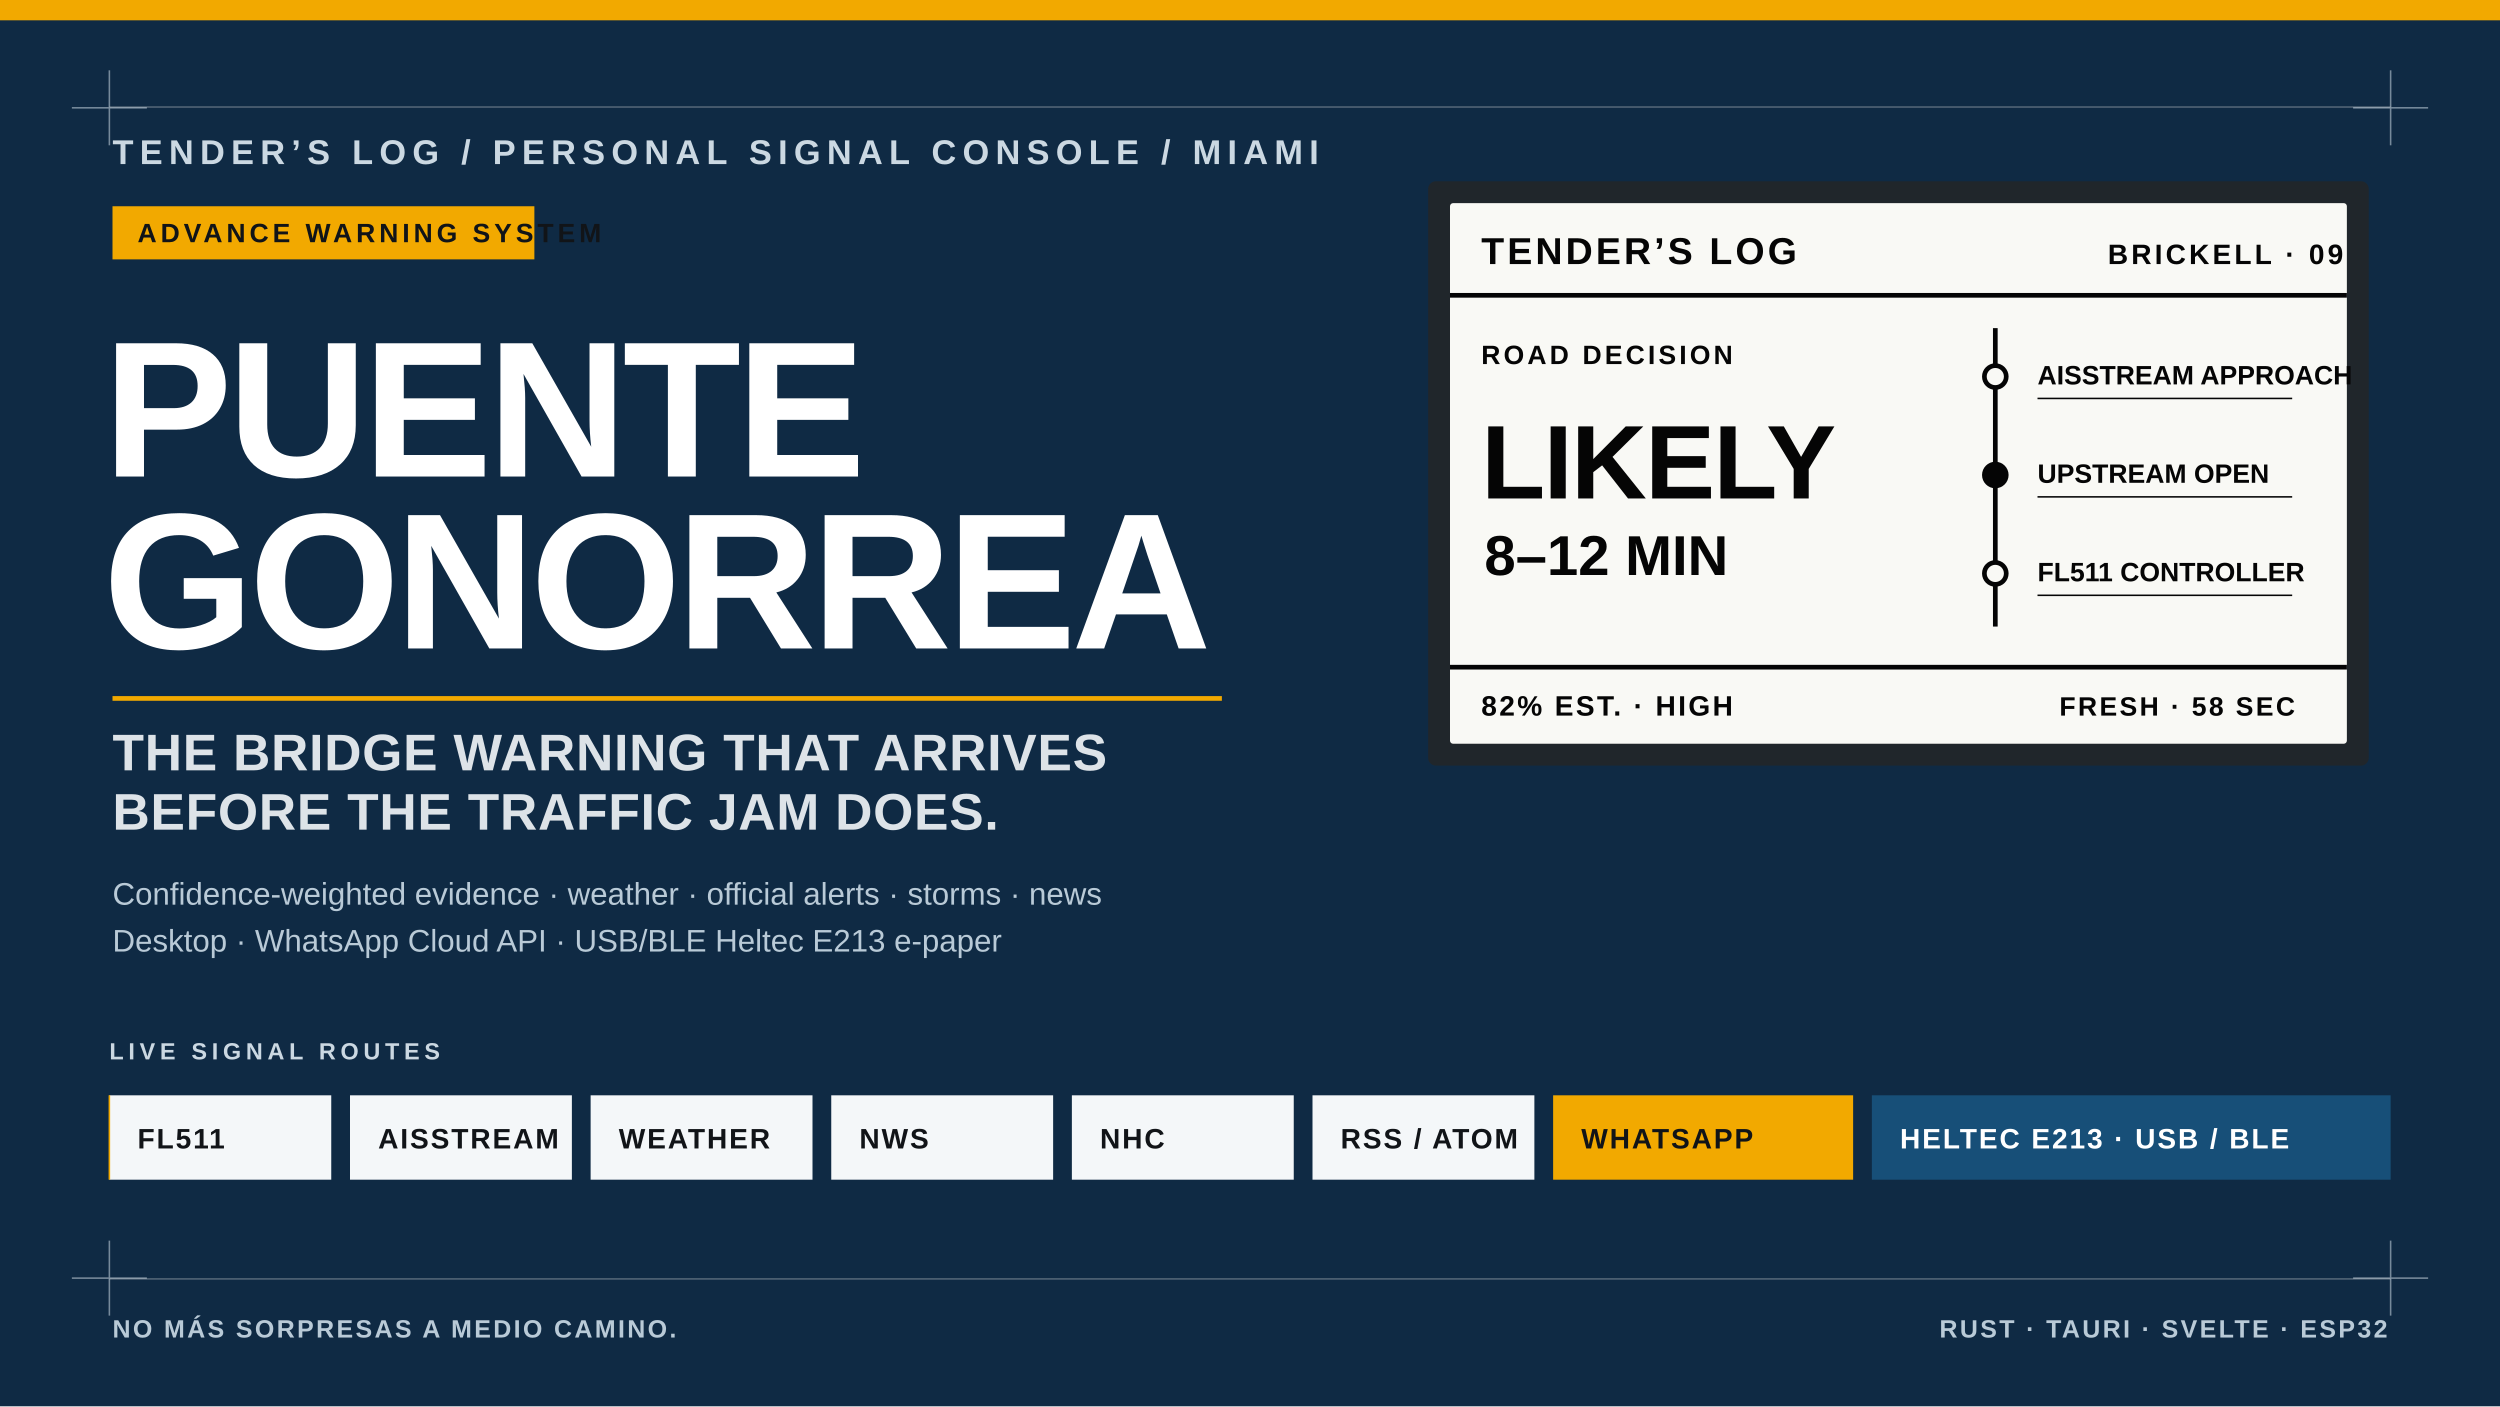
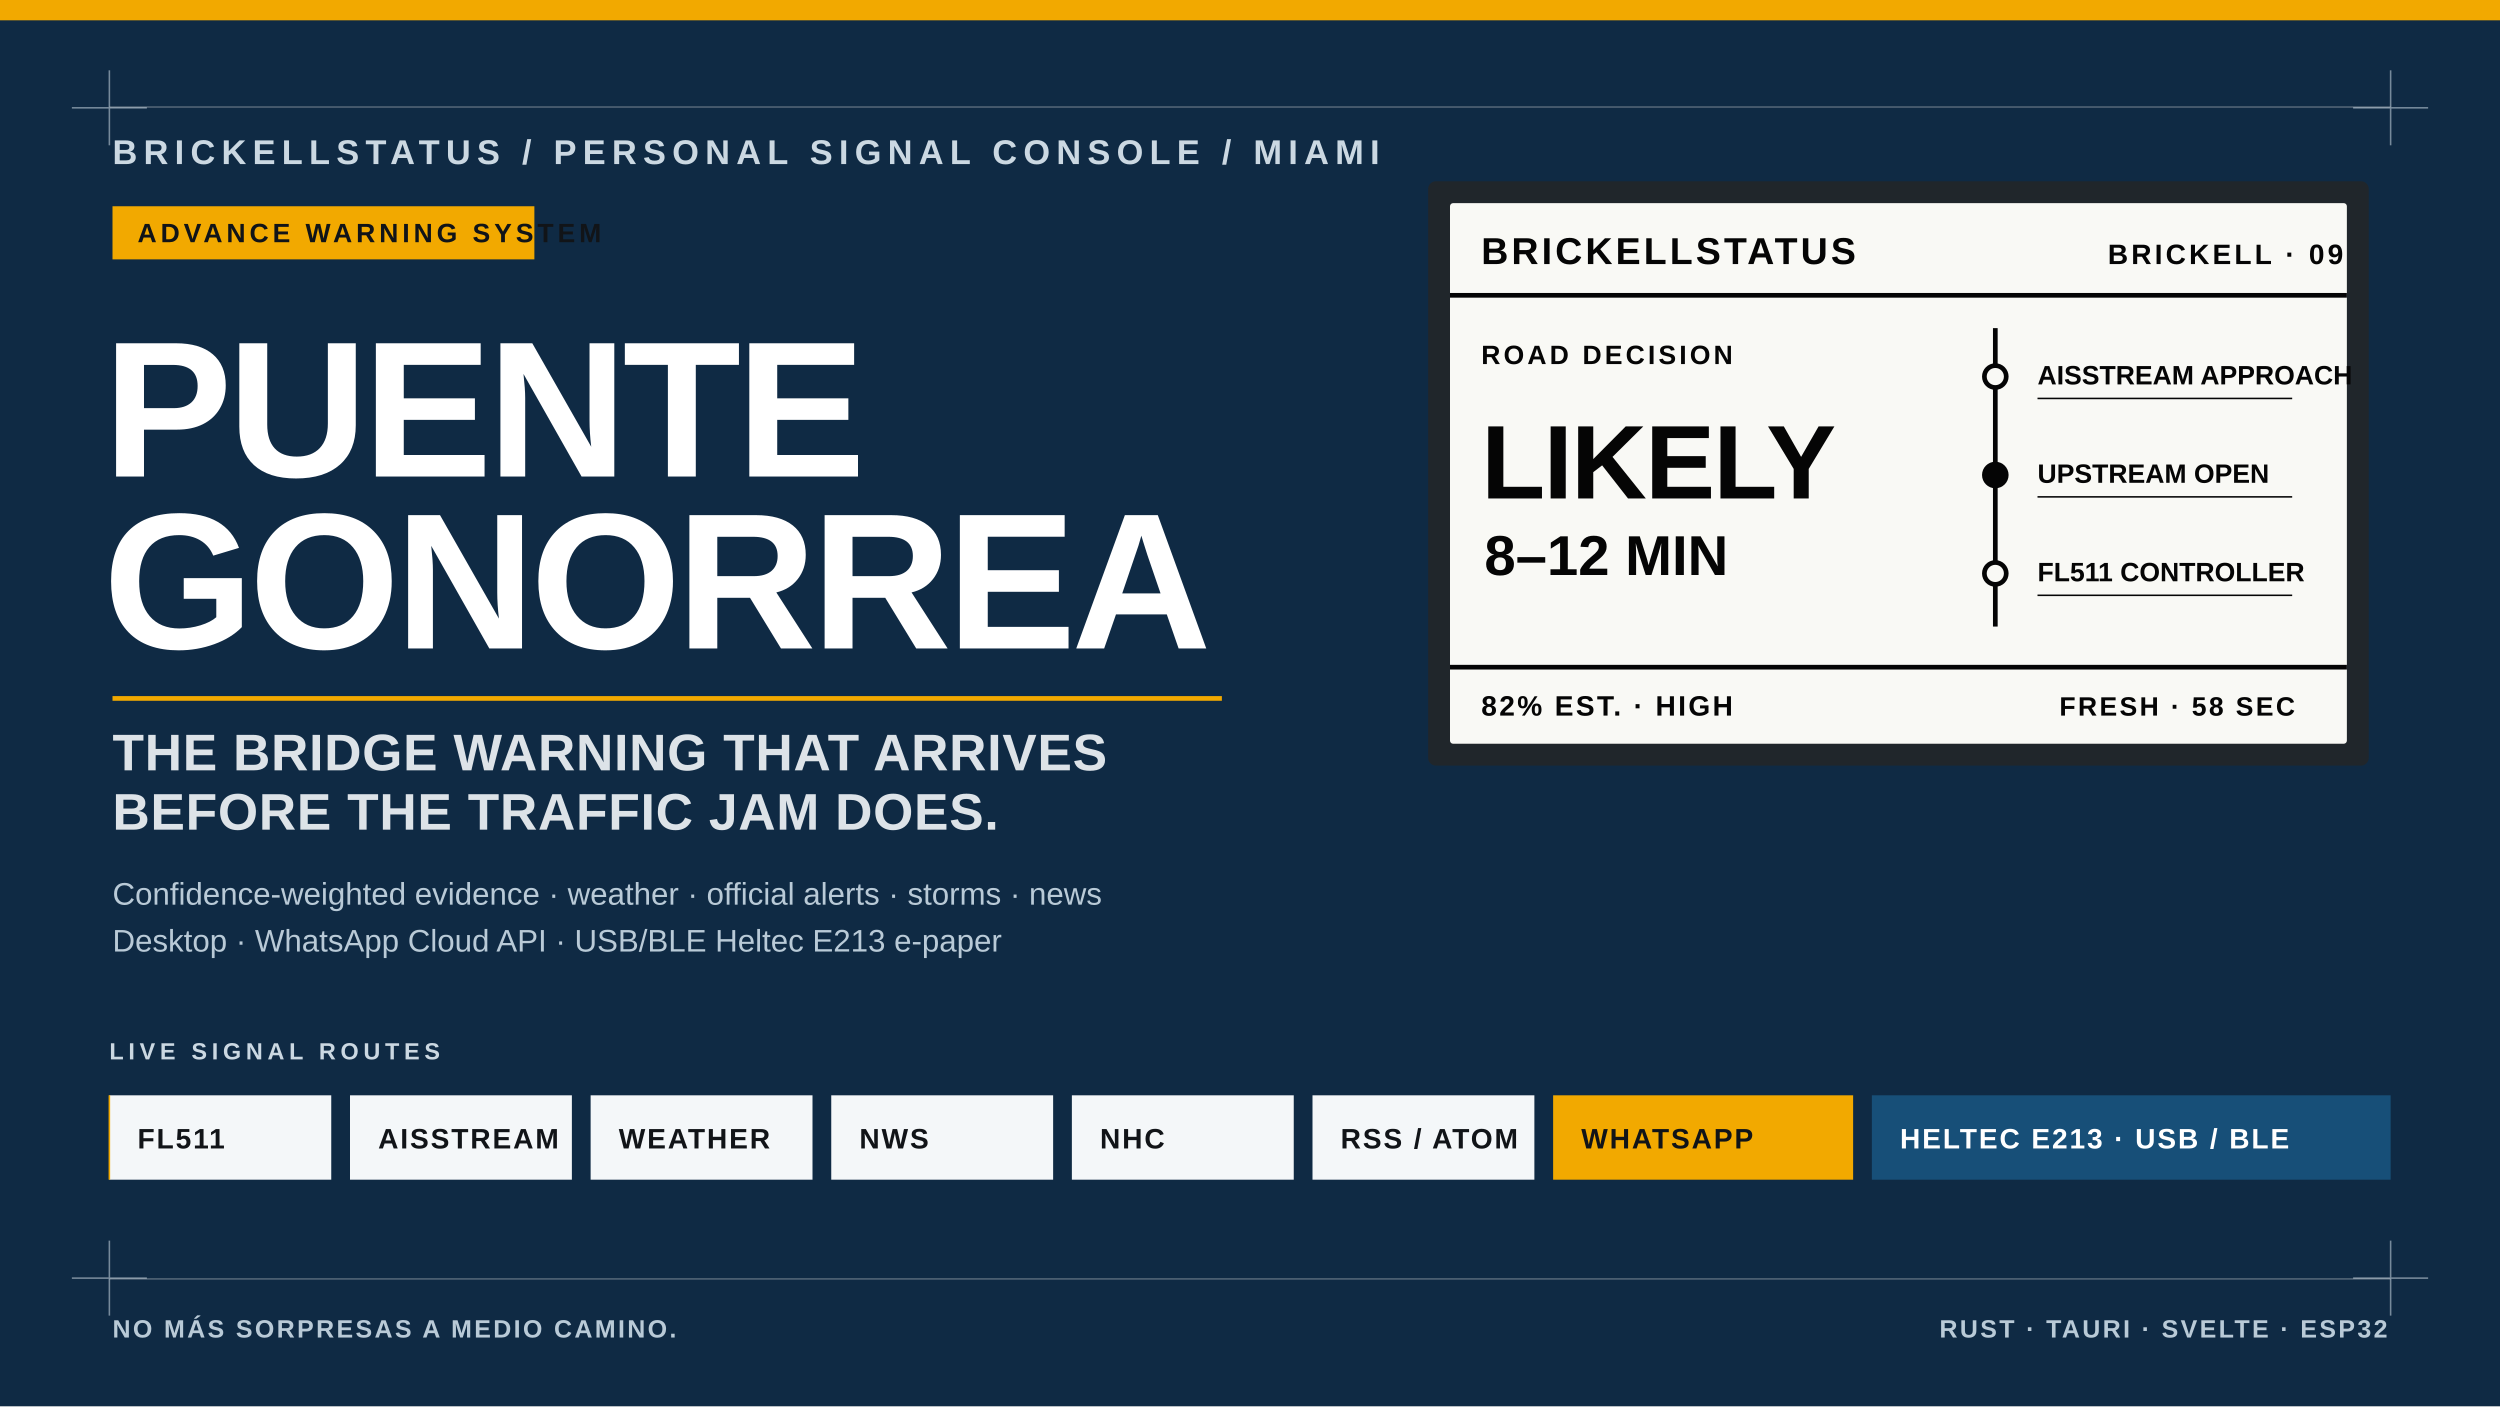
<svg xmlns="http://www.w3.org/2000/svg" width="1600" height="900" viewBox="0 0 1600 900" role="img" aria-labelledby="title description">
  <rect width="1600" height="900" fill="#0F2A44" />
  <path d="M0 0h1600v13H0z" fill="#F2A900" />
  <path d="M70 68h1460v1H70zM70 818h1460v1H70z" fill="#5A6B7C" opacity=".9" />
  <g fill="none" stroke="#CBD8E2" opacity=".55">
    <path d="M70 45v48M94 69H46M1530 45v48M1554 69h-48M70 794v48M94 818H46M1530 794v48M1554 818h-48" />
  </g>
  <g font-family="Arial Narrow, Helvetica Neue, Arial, sans-serif">
-     <text x="72" y="105" fill="#CBD8E2" font-size="22" font-weight="700" letter-spacing="4">TENDER’S LOG / PERSONAL SIGNAL CONSOLE / MIAMI</text>
+     <text x="72" y="105" fill="#CBD8E2" font-size="22" font-weight="700" letter-spacing="4">BRICKELLSTATUS / PERSONAL SIGNAL CONSOLE / MIAMI</text>
    <rect x="72" y="132" width="270" height="34" fill="#F2A900" />
    <text x="88" y="155" fill="#111418" font-size="17" font-weight="800" letter-spacing="2.5">ADVANCE WARNING SYSTEM</text>
    <text x="66" y="305" fill="#FFFFFF" font-size="124" font-weight="800" letter-spacing="-3">PUENTE</text>
    <text x="66" y="415" fill="#FFFFFF" font-size="124" font-weight="800" letter-spacing="-3">GONORREA</text>
    <path d="M72 447h710" stroke="#F2A900" stroke-width="3" />
    <text x="72" y="493" fill="#DDE3E8" font-size="33" font-weight="700" letter-spacing=".5">THE BRIDGE WARNING THAT ARRIVES</text>
    <text x="72" y="531" fill="#DDE3E8" font-size="33" font-weight="700" letter-spacing=".5">BEFORE THE TRAFFIC JAM DOES.</text>
    <text x="72" y="579" fill="#B9CAD7" font-size="20" font-weight="500">Confidence-weighted evidence · weather · official alerts · storms · news</text>
    <text x="72" y="609" fill="#B9CAD7" font-size="20" font-weight="500">Desktop · WhatsApp Cloud API · USB/BLE Heltec E213 e-paper</text>
    <g transform="translate(914 116)">
      <rect width="602" height="374" rx="5" fill="#20262B" />
      <rect x="14" y="14" width="574" height="346" rx="2" fill="#F9F9F5" />
      <path d="M14 73h574M14 311h574" stroke="#050505" stroke-width="3" />
-       <text x="34" y="53" fill="#050505" font-size="24" font-weight="800" letter-spacing="2">TENDER’S LOG</text>
+       <text x="34" y="53" fill="#050505" font-size="24" font-weight="800" letter-spacing="2">BRICKELLSTATUS</text>
      <text x="435" y="53" fill="#050505" font-size="18" font-weight="700" letter-spacing="2">BRICKELL · 09</text>
      <text x="34" y="117" fill="#050505" font-size="17" font-weight="700" letter-spacing="2">ROAD DECISION</text>
      <text x="34" y="203" fill="#050505" font-size="67" font-weight="800" letter-spacing="-1">LIKELY</text>
      <text x="36" y="252" fill="#050505" font-size="36" font-weight="800">8–12 MIN</text>
      <path d="M363 94v191" stroke="#050505" stroke-width="3" />
      <circle cx="363" cy="125" r="7" fill="#F9F9F5" stroke="#050505" stroke-width="3" />
      <circle cx="363" cy="188" r="7" fill="#050505" stroke="#050505" stroke-width="3" />
      <circle cx="363" cy="251" r="7" fill="#F9F9F5" stroke="#050505" stroke-width="3" />
      <text x="390" y="130" fill="#050505" font-size="17" font-weight="800">AISSTREAM APPROACH</text>
      <text x="390" y="193" fill="#050505" font-size="17" font-weight="800">UPSTREAM OPEN</text>
      <text x="390" y="256" fill="#050505" font-size="17" font-weight="800">FL511 CONTROLLER</text>
      <path d="M390 139h163M390 202h163M390 265h163" stroke="#050505" />
      <text x="34" y="342" fill="#050505" font-size="18" font-weight="800" letter-spacing="1.5">82% EST. · HIGH</text>
      <text x="404" y="342" fill="#050505" font-size="17" font-weight="700" letter-spacing="1.5">FRESH · 58 SEC</text>
    </g>
    <g transform="translate(70 678)">
      <text x="0" y="0" fill="#CBD8E2" font-size="15" font-weight="700" letter-spacing="3">LIVE SIGNAL ROUTES</text>
      <g transform="translate(0 23)" font-size="18" font-weight="800" letter-spacing="1.2">
        <g>
          <rect width="142" height="54" fill="#F4F7F9" />
          <path d="M0 0v54" stroke="#F2A900" />
          <text x="18" y="34" fill="#111418">FL511</text>
        </g>
        <g transform="translate(154)">
          <rect width="142" height="54" fill="#F4F7F9" />
          <text x="18" y="34" fill="#111418">AISSTREAM</text>
        </g>
        <g transform="translate(308)">
          <rect width="142" height="54" fill="#F4F7F9" />
          <text x="18" y="34" fill="#111418">WEATHER</text>
        </g>
        <g transform="translate(462)">
          <rect width="142" height="54" fill="#F4F7F9" />
          <text x="18" y="34" fill="#111418">NWS</text>
        </g>
        <g transform="translate(616)">
          <rect width="142" height="54" fill="#F4F7F9" />
          <text x="18" y="34" fill="#111418">NHC</text>
        </g>
        <g transform="translate(770)">
          <rect width="142" height="54" fill="#F4F7F9" />
          <text x="18" y="34" fill="#111418">RSS / ATOM</text>
        </g>
        <g transform="translate(924)">
          <rect width="192" height="54" fill="#F2A900" />
          <text x="18" y="34" fill="#111418">WHATSAPP</text>
        </g>
        <g transform="translate(1128)">
          <rect width="332" height="54" fill="#174F78" />
          <text x="18" y="34" fill="#FFFFFF">HELTEC E213 · USB / BLE</text>
        </g>
      </g>
    </g>
    <text x="72" y="856" fill="#B9CAD7" font-size="16" font-weight="600" letter-spacing="1.5">NO MÁS SORPRESAS A MEDIO CAMINO.</text>
    <text x="1528" y="856" fill="#B9CAD7" font-size="16" font-weight="600" text-anchor="end" letter-spacing="1.5">RUST · TAURI · SVELTE · ESP32</text>
  </g>
</svg>
